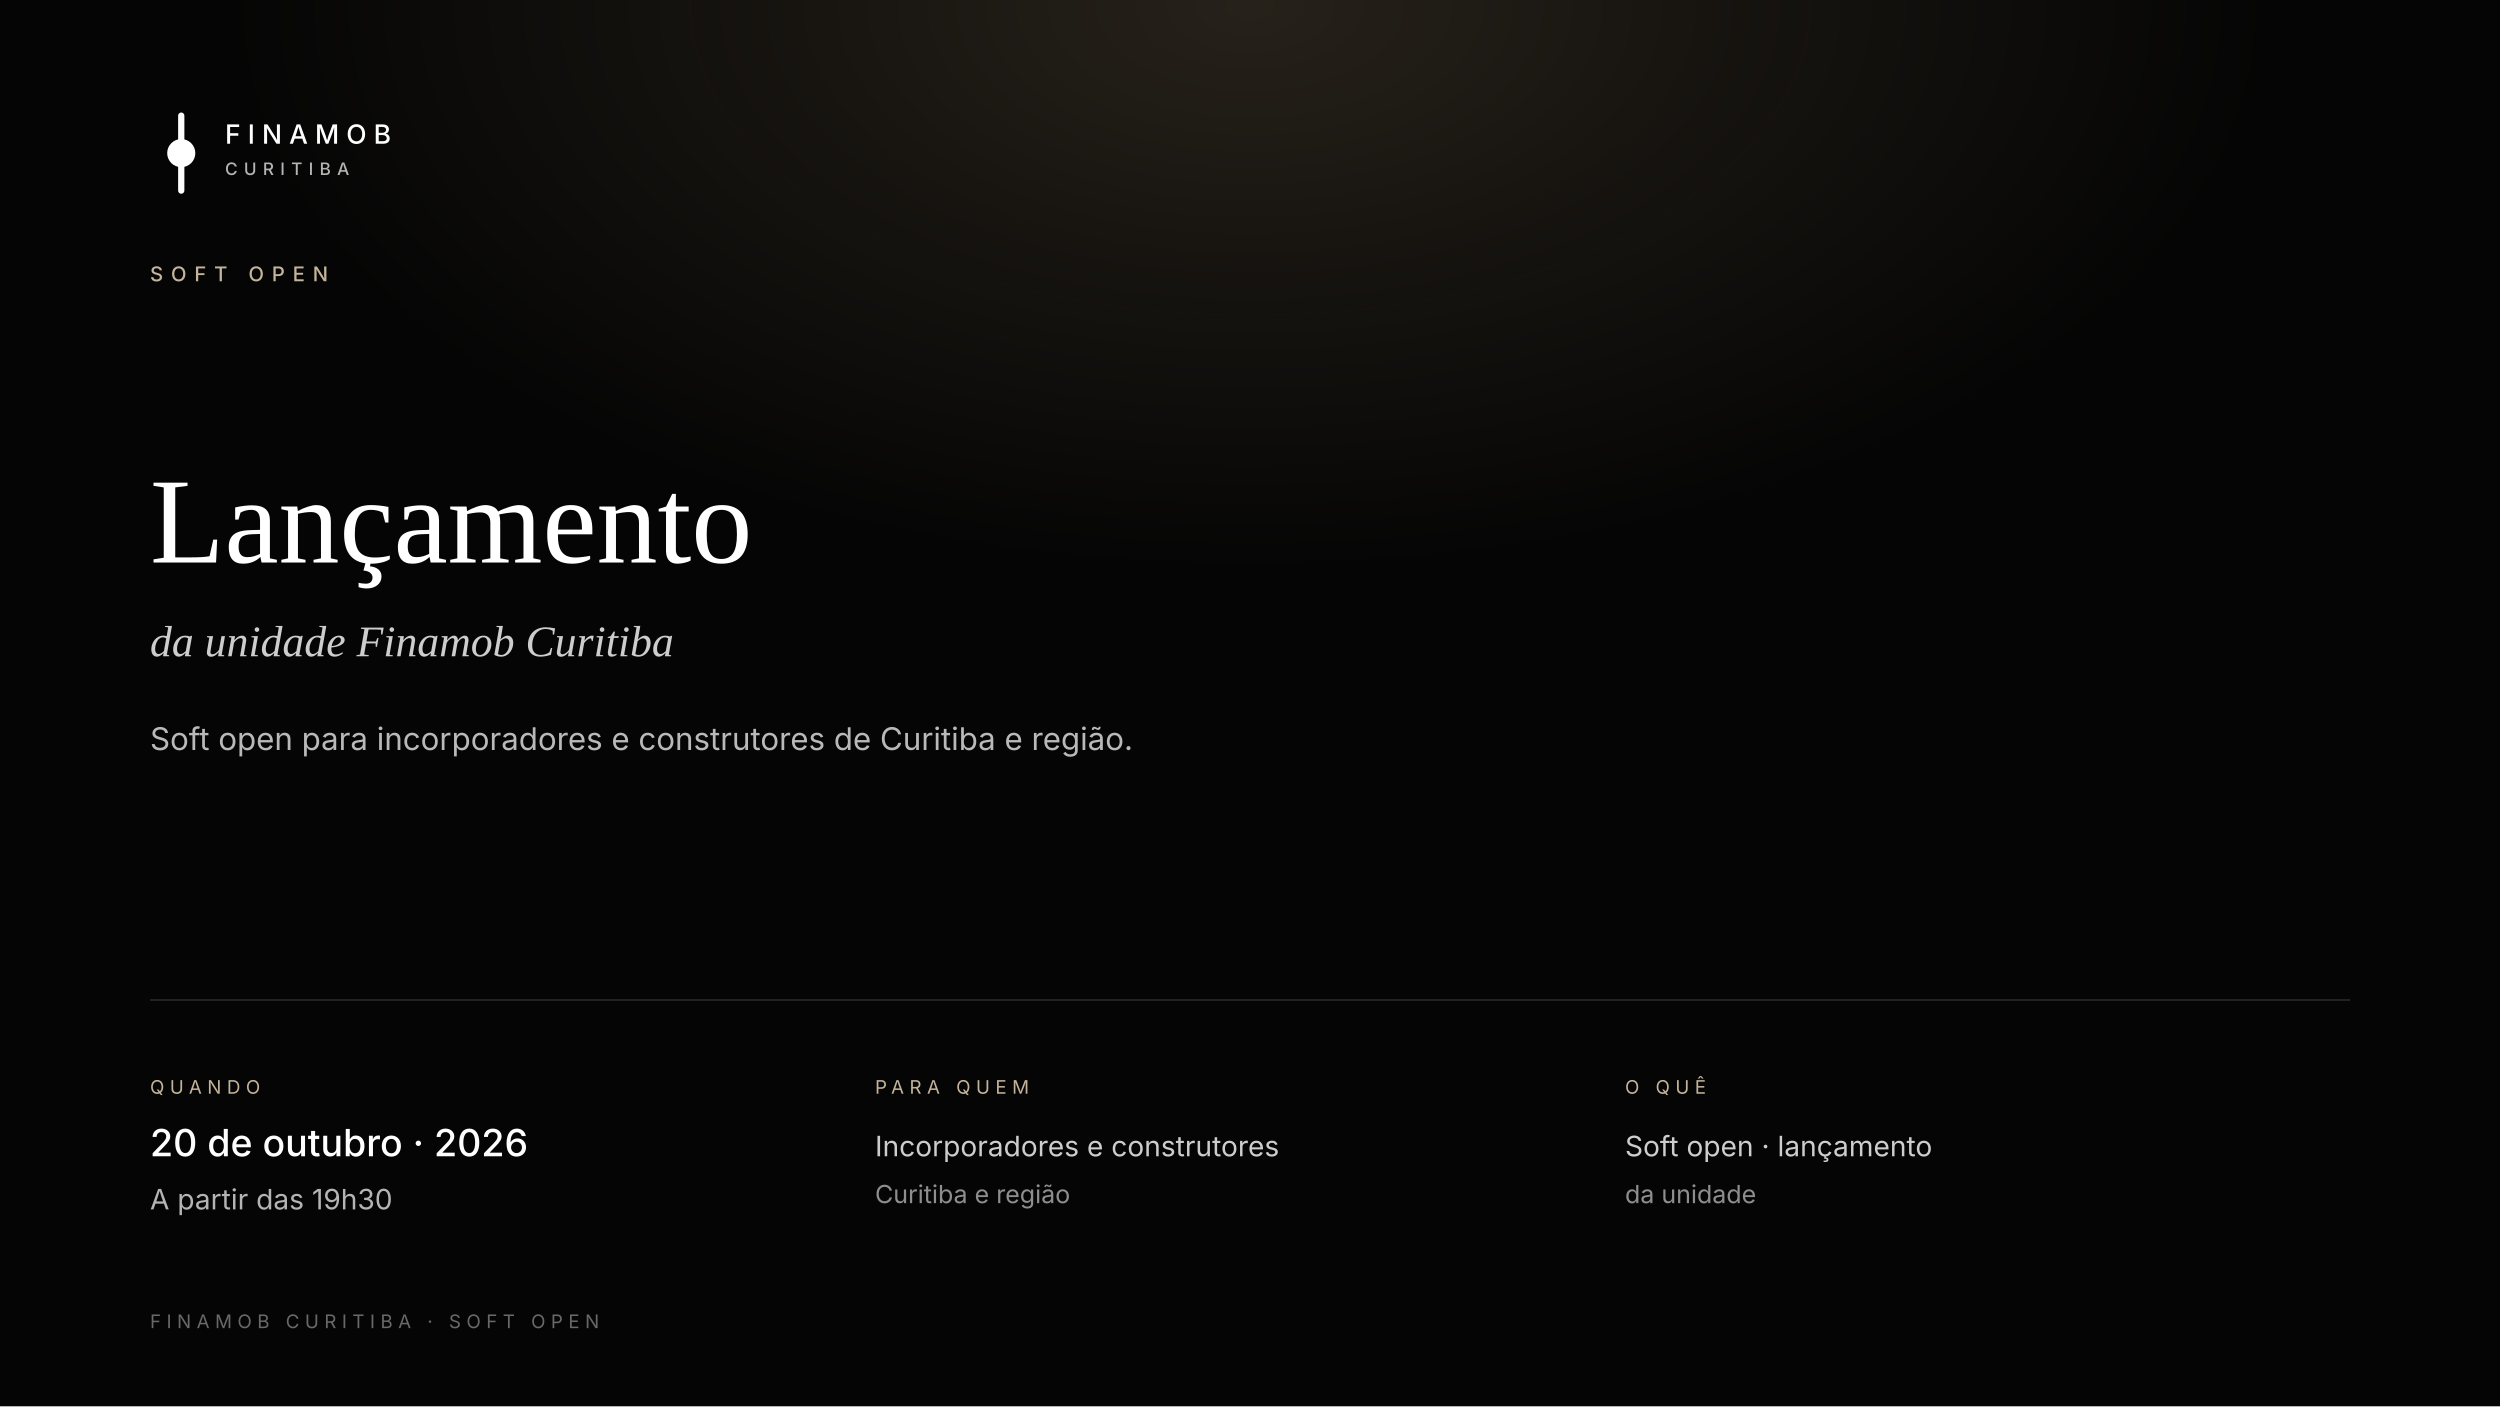
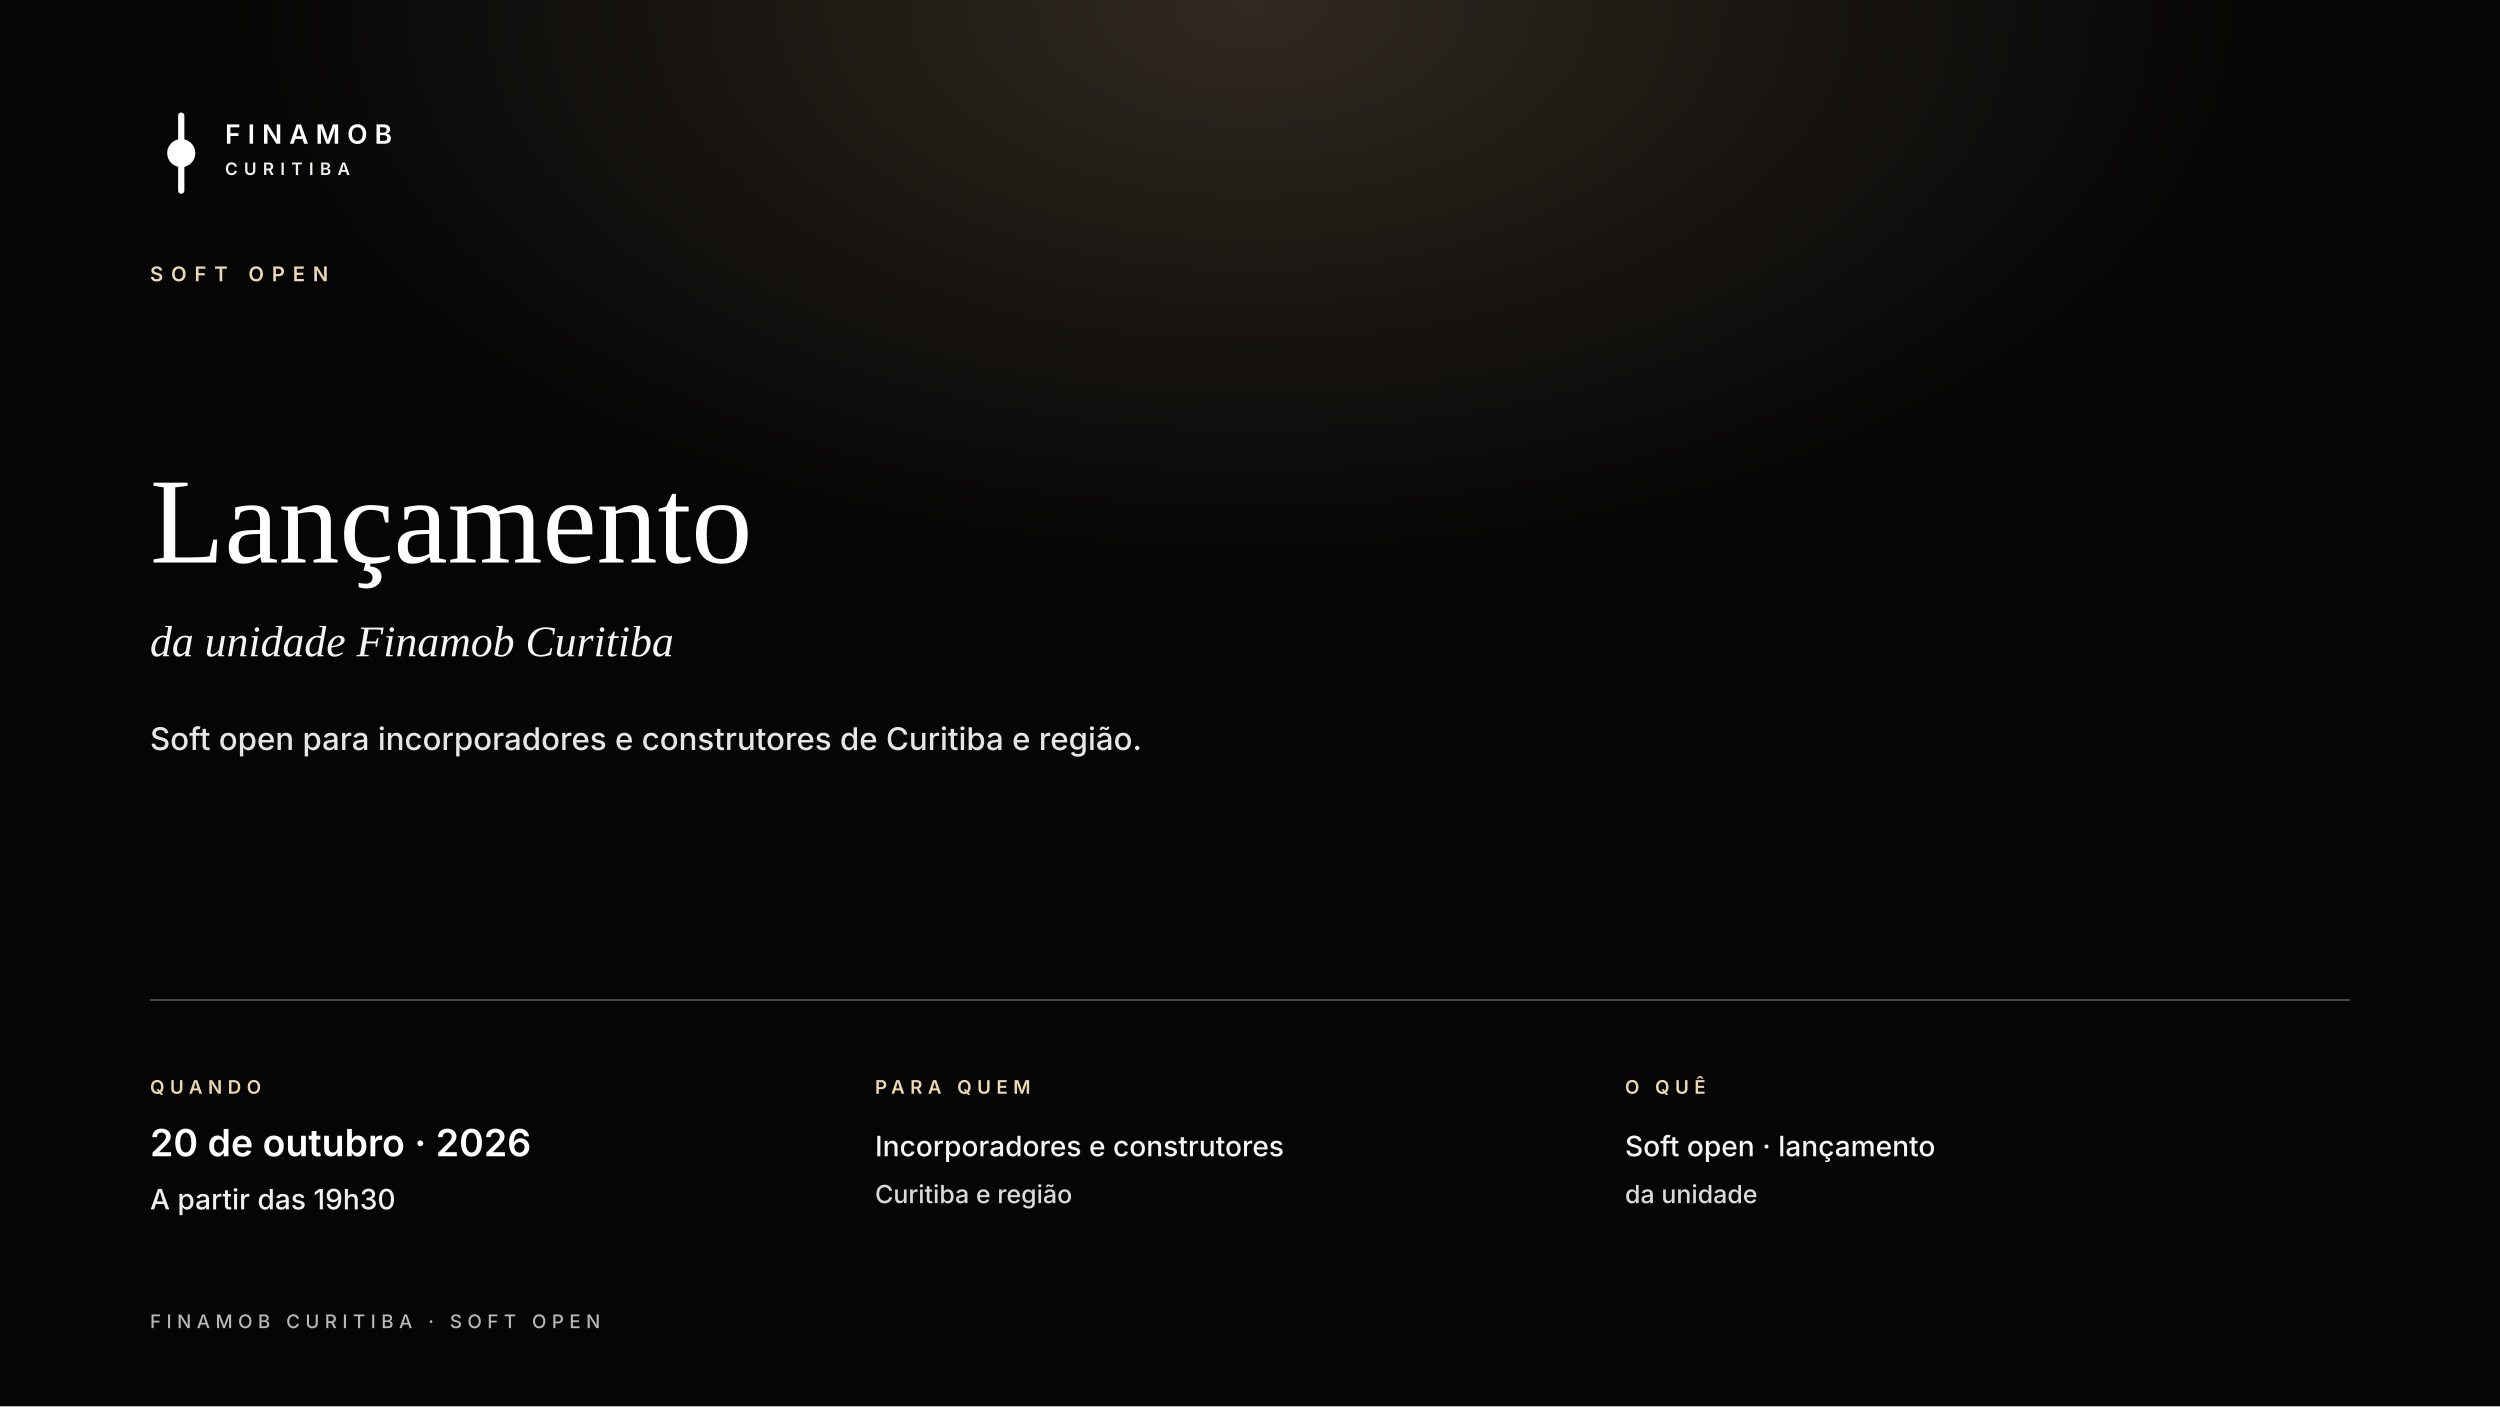
<svg xmlns="http://www.w3.org/2000/svg" width="1600" height="900" viewBox="0 0 1600 900" fill="none">
  <rect width="1600" height="900" fill="#050505" />
  <defs>
    <radialGradient id="glow" cx="50%" cy="0%" r="70%">
-       <stop offset="0%" stop-color="#9c8563" stop-opacity="0.22" />
+       <stop offset="0%" stop-color="#9c8563" stop-opacity="0.28" />
      <stop offset="58%" stop-color="#9c8563" stop-opacity="0" />
    </radialGradient>
  </defs>
  <rect width="1600" height="900" fill="url(#glow)" />
  <g transform="translate(96,72)">
    <rect x="18" y="0" width="4" height="52" rx="2" fill="#fff" />
    <circle cx="20" cy="26" r="9" fill="#fff" />
-     <text x="48" y="20" fill="#fff" font-family="Geist, Inter, Arial, sans-serif" font-size="17" font-weight="500" letter-spacing="4.5">FINAMOB</text>
-     <text x="48" y="40" fill="#ffffffb3" font-family="Geist, Inter, Arial, sans-serif" font-size="11" font-weight="500" letter-spacing="4">CURITIBA</text>
+     <text x="48" y="20" fill="#fff" font-family="Geist, Inter, Arial, sans-serif" font-size="17" font-weight="600" letter-spacing="4.5">FINAMOB</text>
+     <text x="48" y="40" fill="#fffffff0" font-family="Geist, Inter, Arial, sans-serif" font-size="11" font-weight="600" letter-spacing="4">CURITIBA</text>
  </g>
-   <text x="96" y="180" fill="#c4b49a" font-family="Geist, Inter, Arial, sans-serif" font-size="13" font-weight="500" letter-spacing="5">SOFT OPEN</text>
+   <text x="96" y="180" fill="#edd9b0" font-family="Geist, Inter, Arial, sans-serif" font-size="13" font-weight="600" letter-spacing="5">SOFT OPEN</text>
  <text x="96" y="360" fill="#fff" font-family="Georgia, 'Times New Roman', serif" font-size="78">Lançamento</text>
-   <text x="96" y="420" fill="#ffffffcc" font-family="Georgia, 'Times New Roman', serif" font-size="28" font-style="italic">da unidade Finamob Curitiba</text>
-   <text x="96" y="480" fill="#ffffffb8" font-family="Geist, Inter, Arial, sans-serif" font-size="20">Soft open para incorporadores e construtores de Curitiba e região.</text>
-   <line x1="96" y1="640" x2="1504" y2="640" stroke="#ffffff26" />
-   <text x="96" y="700" fill="#c4b49a" font-family="Geist, Inter, Arial, sans-serif" font-size="12" letter-spacing="3.5">QUANDO</text>
-   <text x="96" y="740" fill="#fff" font-family="Geist, Inter, Arial, sans-serif" font-size="24" font-weight="500">20 de outubro · 2026</text>
-   <text x="96" y="774" fill="#ffffffb3" font-family="Geist, Inter, Arial, sans-serif" font-size="18">A partir das 19h30</text>
-   <text x="560" y="700" fill="#c4b49a" font-family="Geist, Inter, Arial, sans-serif" font-size="12" letter-spacing="3.5">PARA QUEM</text>
-   <text x="560" y="740" fill="#ffffffcc" font-family="Geist, Inter, Arial, sans-serif" font-size="18">Incorporadores e construtores</text>
-   <text x="560" y="770" fill="#ffffff8c" font-family="Geist, Inter, Arial, sans-serif" font-size="16">Curitiba e região</text>
-   <text x="1040" y="700" fill="#c4b49a" font-family="Geist, Inter, Arial, sans-serif" font-size="12" letter-spacing="3.5">O QUÊ</text>
-   <text x="1040" y="740" fill="#ffffffcc" font-family="Geist, Inter, Arial, sans-serif" font-size="18">Soft open · lançamento</text>
-   <text x="1040" y="770" fill="#ffffff8c" font-family="Geist, Inter, Arial, sans-serif" font-size="16">da unidade</text>
-   <text x="96" y="850" fill="#ffffff66" font-family="Geist, Inter, Arial, sans-serif" font-size="12" letter-spacing="3.5">FINAMOB CURITIBA · SOFT OPEN</text>
+   <text x="96" y="420" fill="#fffffff5" font-family="Georgia, 'Times New Roman', serif" font-size="28" font-style="italic">da unidade Finamob Curitiba</text>
+   <text x="96" y="480" fill="#ffffffe6" font-family="Geist, Inter, Arial, sans-serif" font-size="20" font-weight="500">Soft open para incorporadores e construtores de Curitiba e região.</text>
+   <line x1="96" y1="640" x2="1504" y2="640" stroke="#ffffff55" />
+   <text x="96" y="700" fill="#edd9b0" font-family="Geist, Inter, Arial, sans-serif" font-size="12" font-weight="600" letter-spacing="3.5">QUANDO</text>
+   <text x="96" y="740" fill="#fff" font-family="Geist, Inter, Arial, sans-serif" font-size="24" font-weight="600">20 de outubro · 2026</text>
+   <text x="96" y="774" fill="#fffffff0" font-family="Geist, Inter, Arial, sans-serif" font-size="18" font-weight="500">A partir das 19h30</text>
+   <text x="560" y="700" fill="#edd9b0" font-family="Geist, Inter, Arial, sans-serif" font-size="12" font-weight="600" letter-spacing="3.5">PARA QUEM</text>
+   <text x="560" y="740" fill="#fffffff5" font-family="Geist, Inter, Arial, sans-serif" font-size="18" font-weight="500">Incorporadores e construtores</text>
+   <text x="560" y="770" fill="#ffffffd9" font-family="Geist, Inter, Arial, sans-serif" font-size="16" font-weight="500">Curitiba e região</text>
+   <text x="1040" y="700" fill="#edd9b0" font-family="Geist, Inter, Arial, sans-serif" font-size="12" font-weight="600" letter-spacing="3.5">O QUÊ</text>
+   <text x="1040" y="740" fill="#fffffff5" font-family="Geist, Inter, Arial, sans-serif" font-size="18" font-weight="500">Soft open · lançamento</text>
+   <text x="1040" y="770" fill="#ffffffd9" font-family="Geist, Inter, Arial, sans-serif" font-size="16" font-weight="500">da unidade</text>
+   <text x="96" y="850" fill="#ffffffb8" font-family="Geist, Inter, Arial, sans-serif" font-size="12" font-weight="500" letter-spacing="3.5">FINAMOB CURITIBA · SOFT OPEN</text>
</svg>
